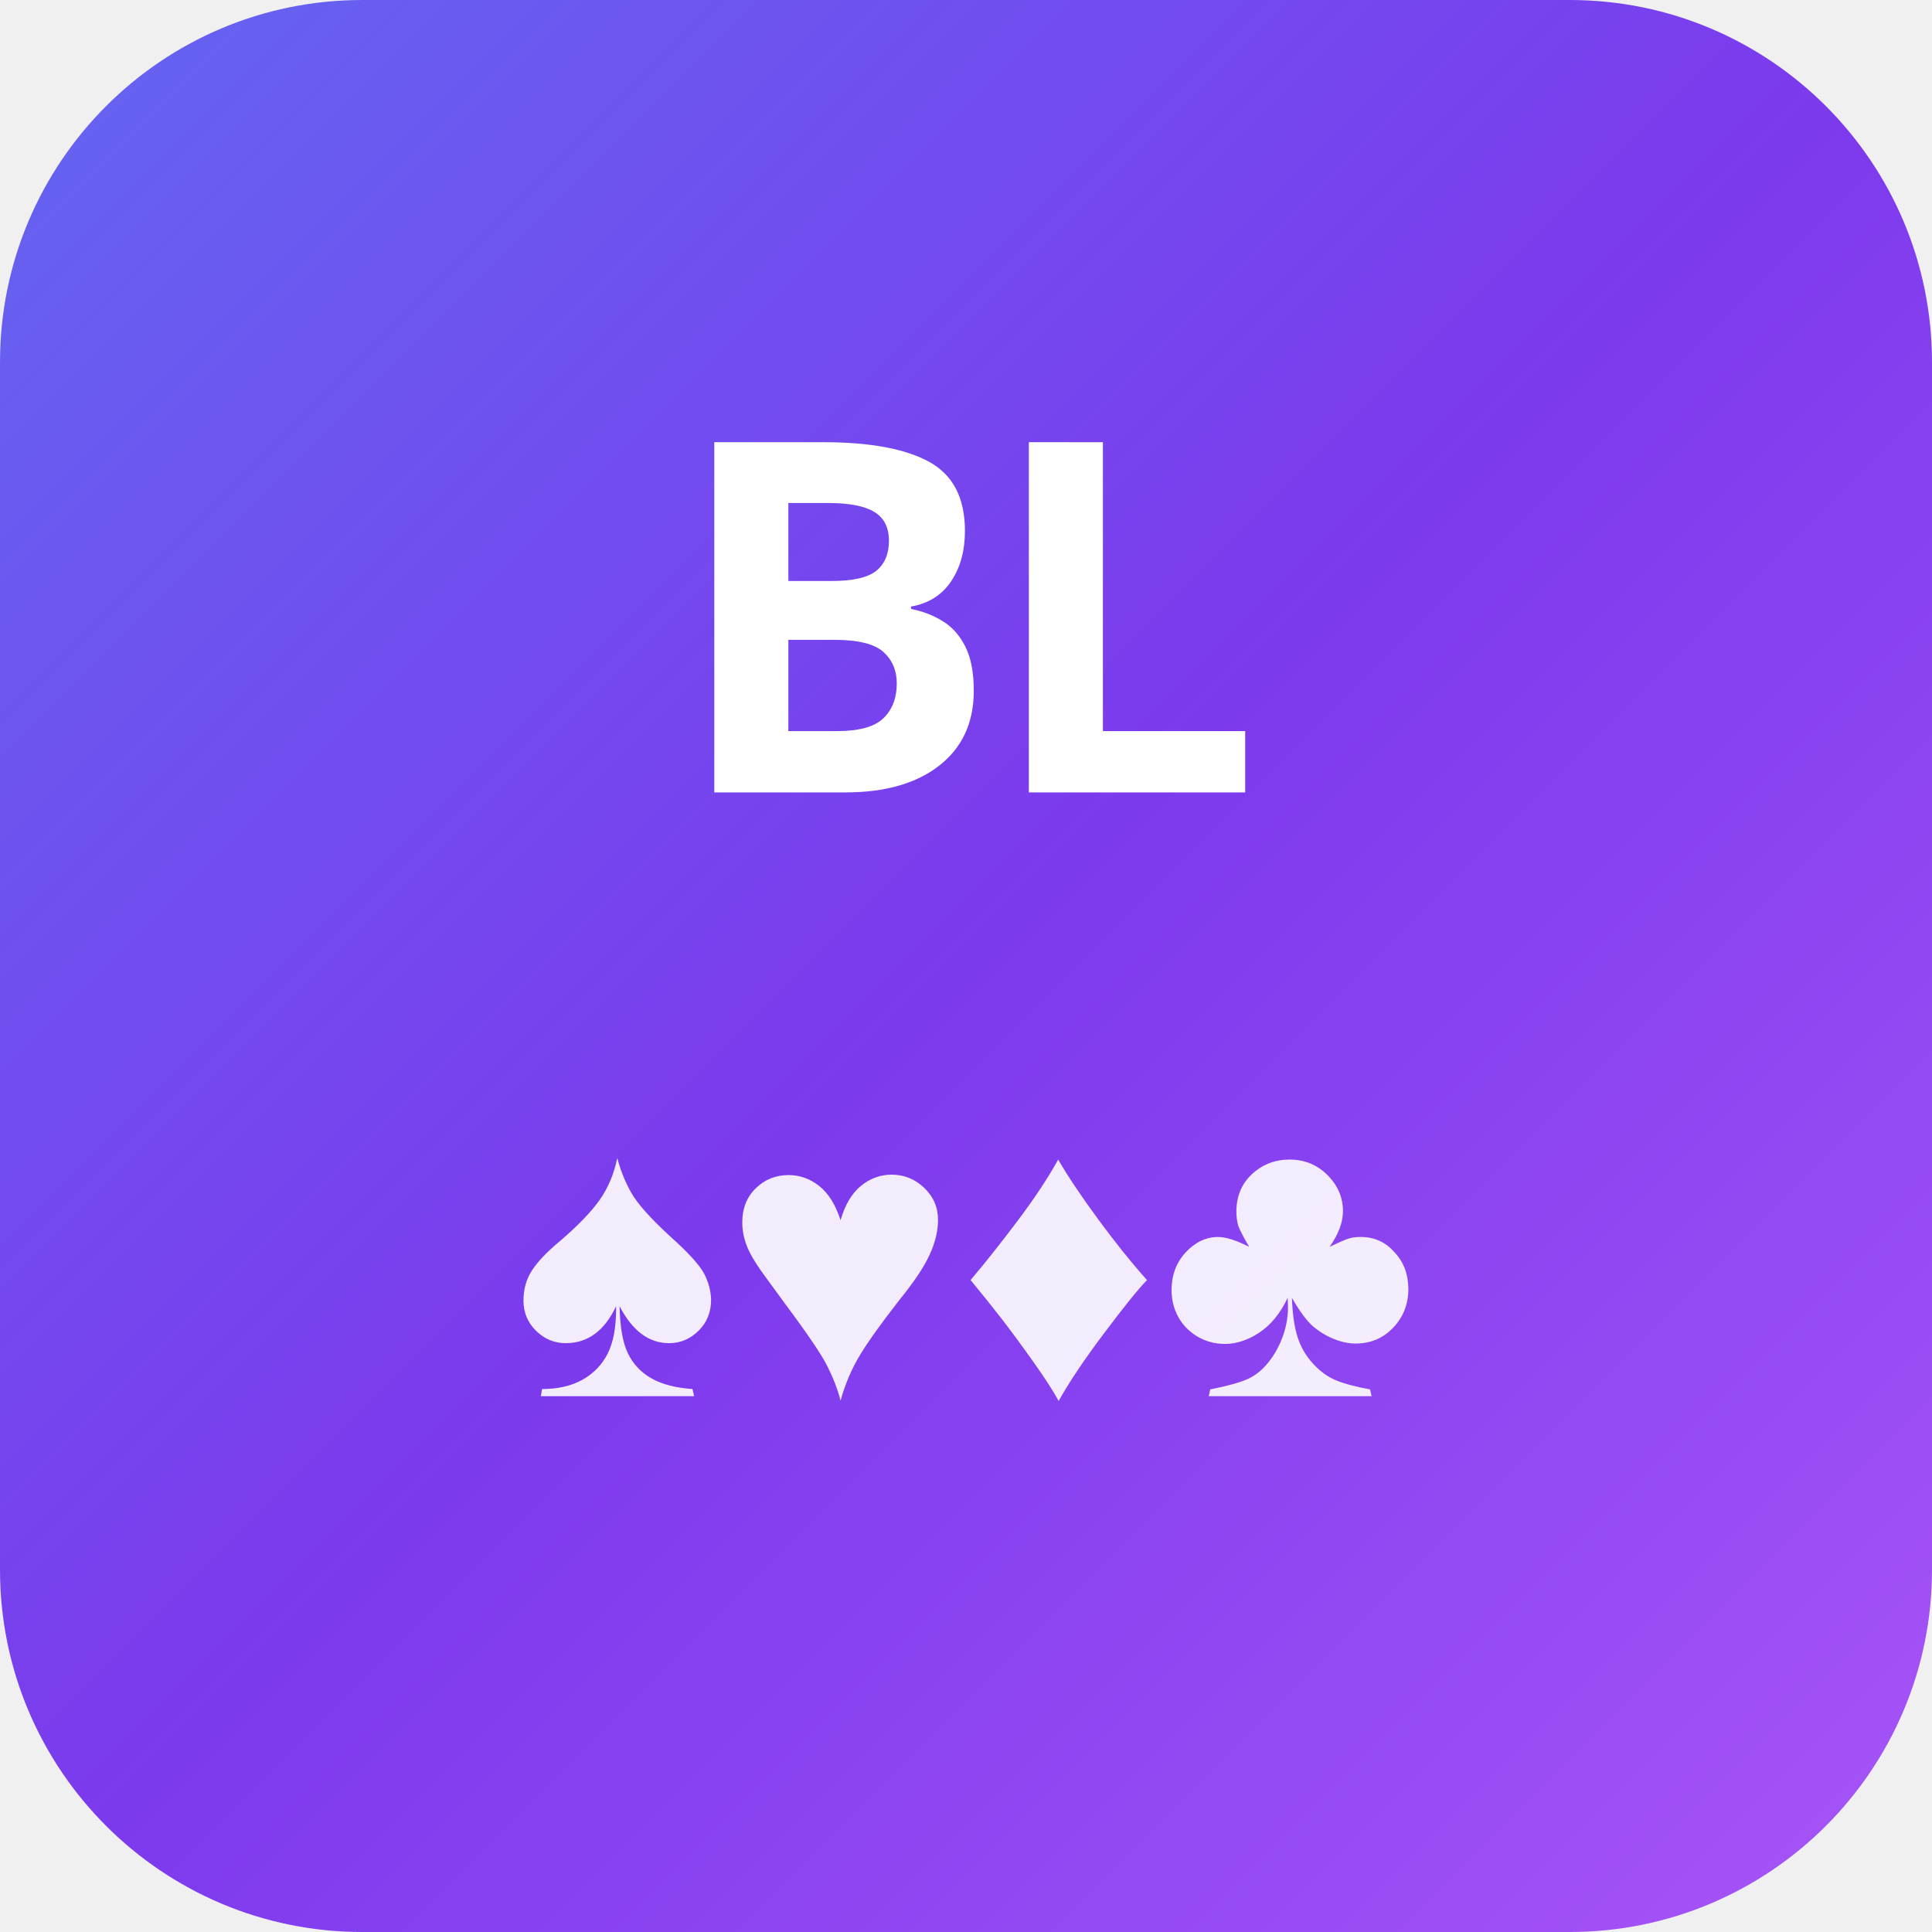
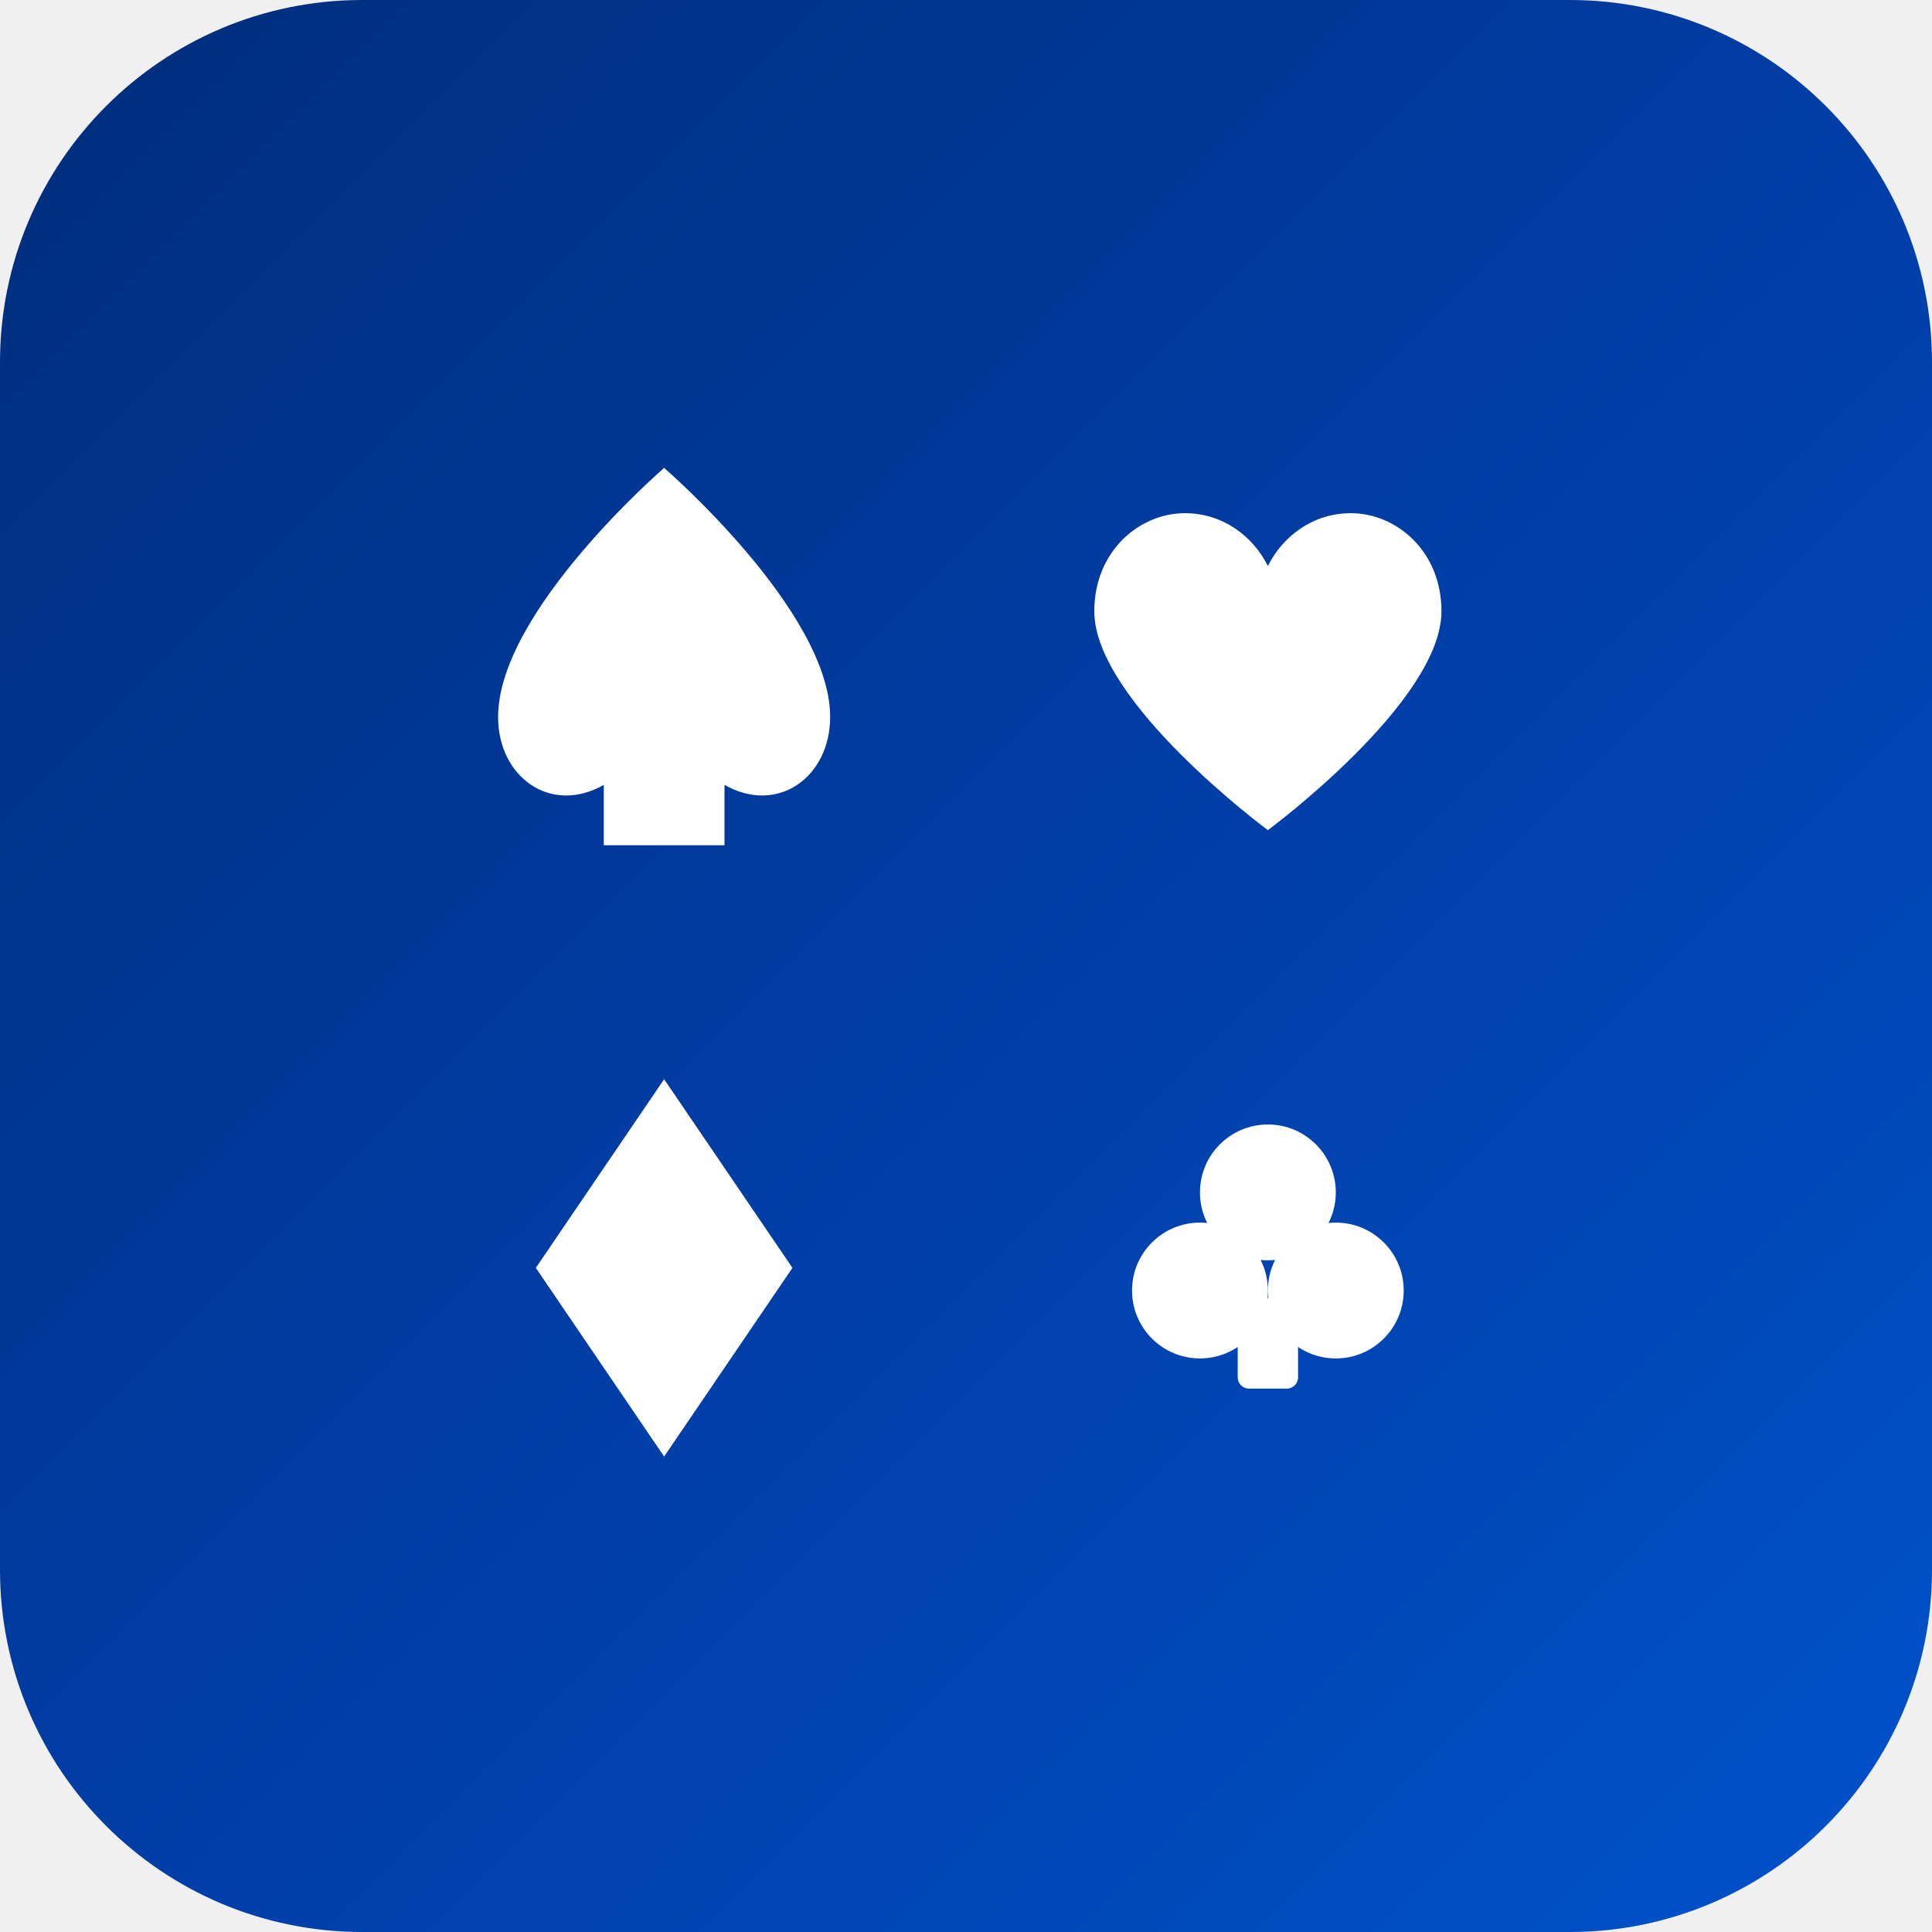
<svg xmlns="http://www.w3.org/2000/svg" viewBox="0 0 512 512">
  <defs>
    <linearGradient id="bg" x1="0" y1="0" x2="1" y2="1">
-       <stop offset="0%" stop-color="#6366f1" />
-       <stop offset="50%" stop-color="#7c3aed" />
-       <stop offset="100%" stop-color="#a855f7" />
+       <stop offset="0%" stop-color="#002D7A" />
+       <stop offset="50%" stop-color="#003DA5" />
+       <stop offset="100%" stop-color="#0052CC" />
    </linearGradient>
  </defs>
  <rect width="512" height="512" rx="96" fill="url(#bg)" />
-   <text x="256" y="210" text-anchor="middle" font-size="130" font-weight="900" font-family="system-ui, sans-serif" fill="white" letter-spacing="-4">BL</text>
-   <text x="256" y="370" text-anchor="middle" font-size="105" fill="white" opacity="0.9">♠♥♦♣</text>
+   <g transform="translate(176, 176)">
+     <path d="M0,-52 C0,-52 -44,-14 -44,14 C-44,30 -30,40 -16,32 L-16,48 L16,48 L16,32 C30,40 44,30 44,14 C44,-14 0,-52 0,-52Z" fill="white" />
+   </g>
+   <g transform="translate(336, 176)">
+     <path d="M0,44 C0,44 -46,10 -46,-14 C-46,-30 -34,-40 -22,-40 C-12,-40 -4,-34 0,-26 C4,-34 12,-40 22,-40 C34,-40 46,-30 46,-14 C46,10 0,44 0,44Z" fill="white" />
+   </g>
+   <g transform="translate(176, 336)">
+     <path d="M0,-50 L34,0 L0,50 L-34,0 Z" fill="white" />
+   </g>
+   <g transform="translate(336, 336)">
+     <circle cx="0" cy="-20" r="18" fill="white" />
+     <circle cx="-18" cy="6" r="18" fill="white" />
+     <circle cx="18" cy="6" r="18" fill="white" />
+     <rect x="-8" y="8" width="16" height="24" rx="3" fill="white" />
+   </g>
</svg>
